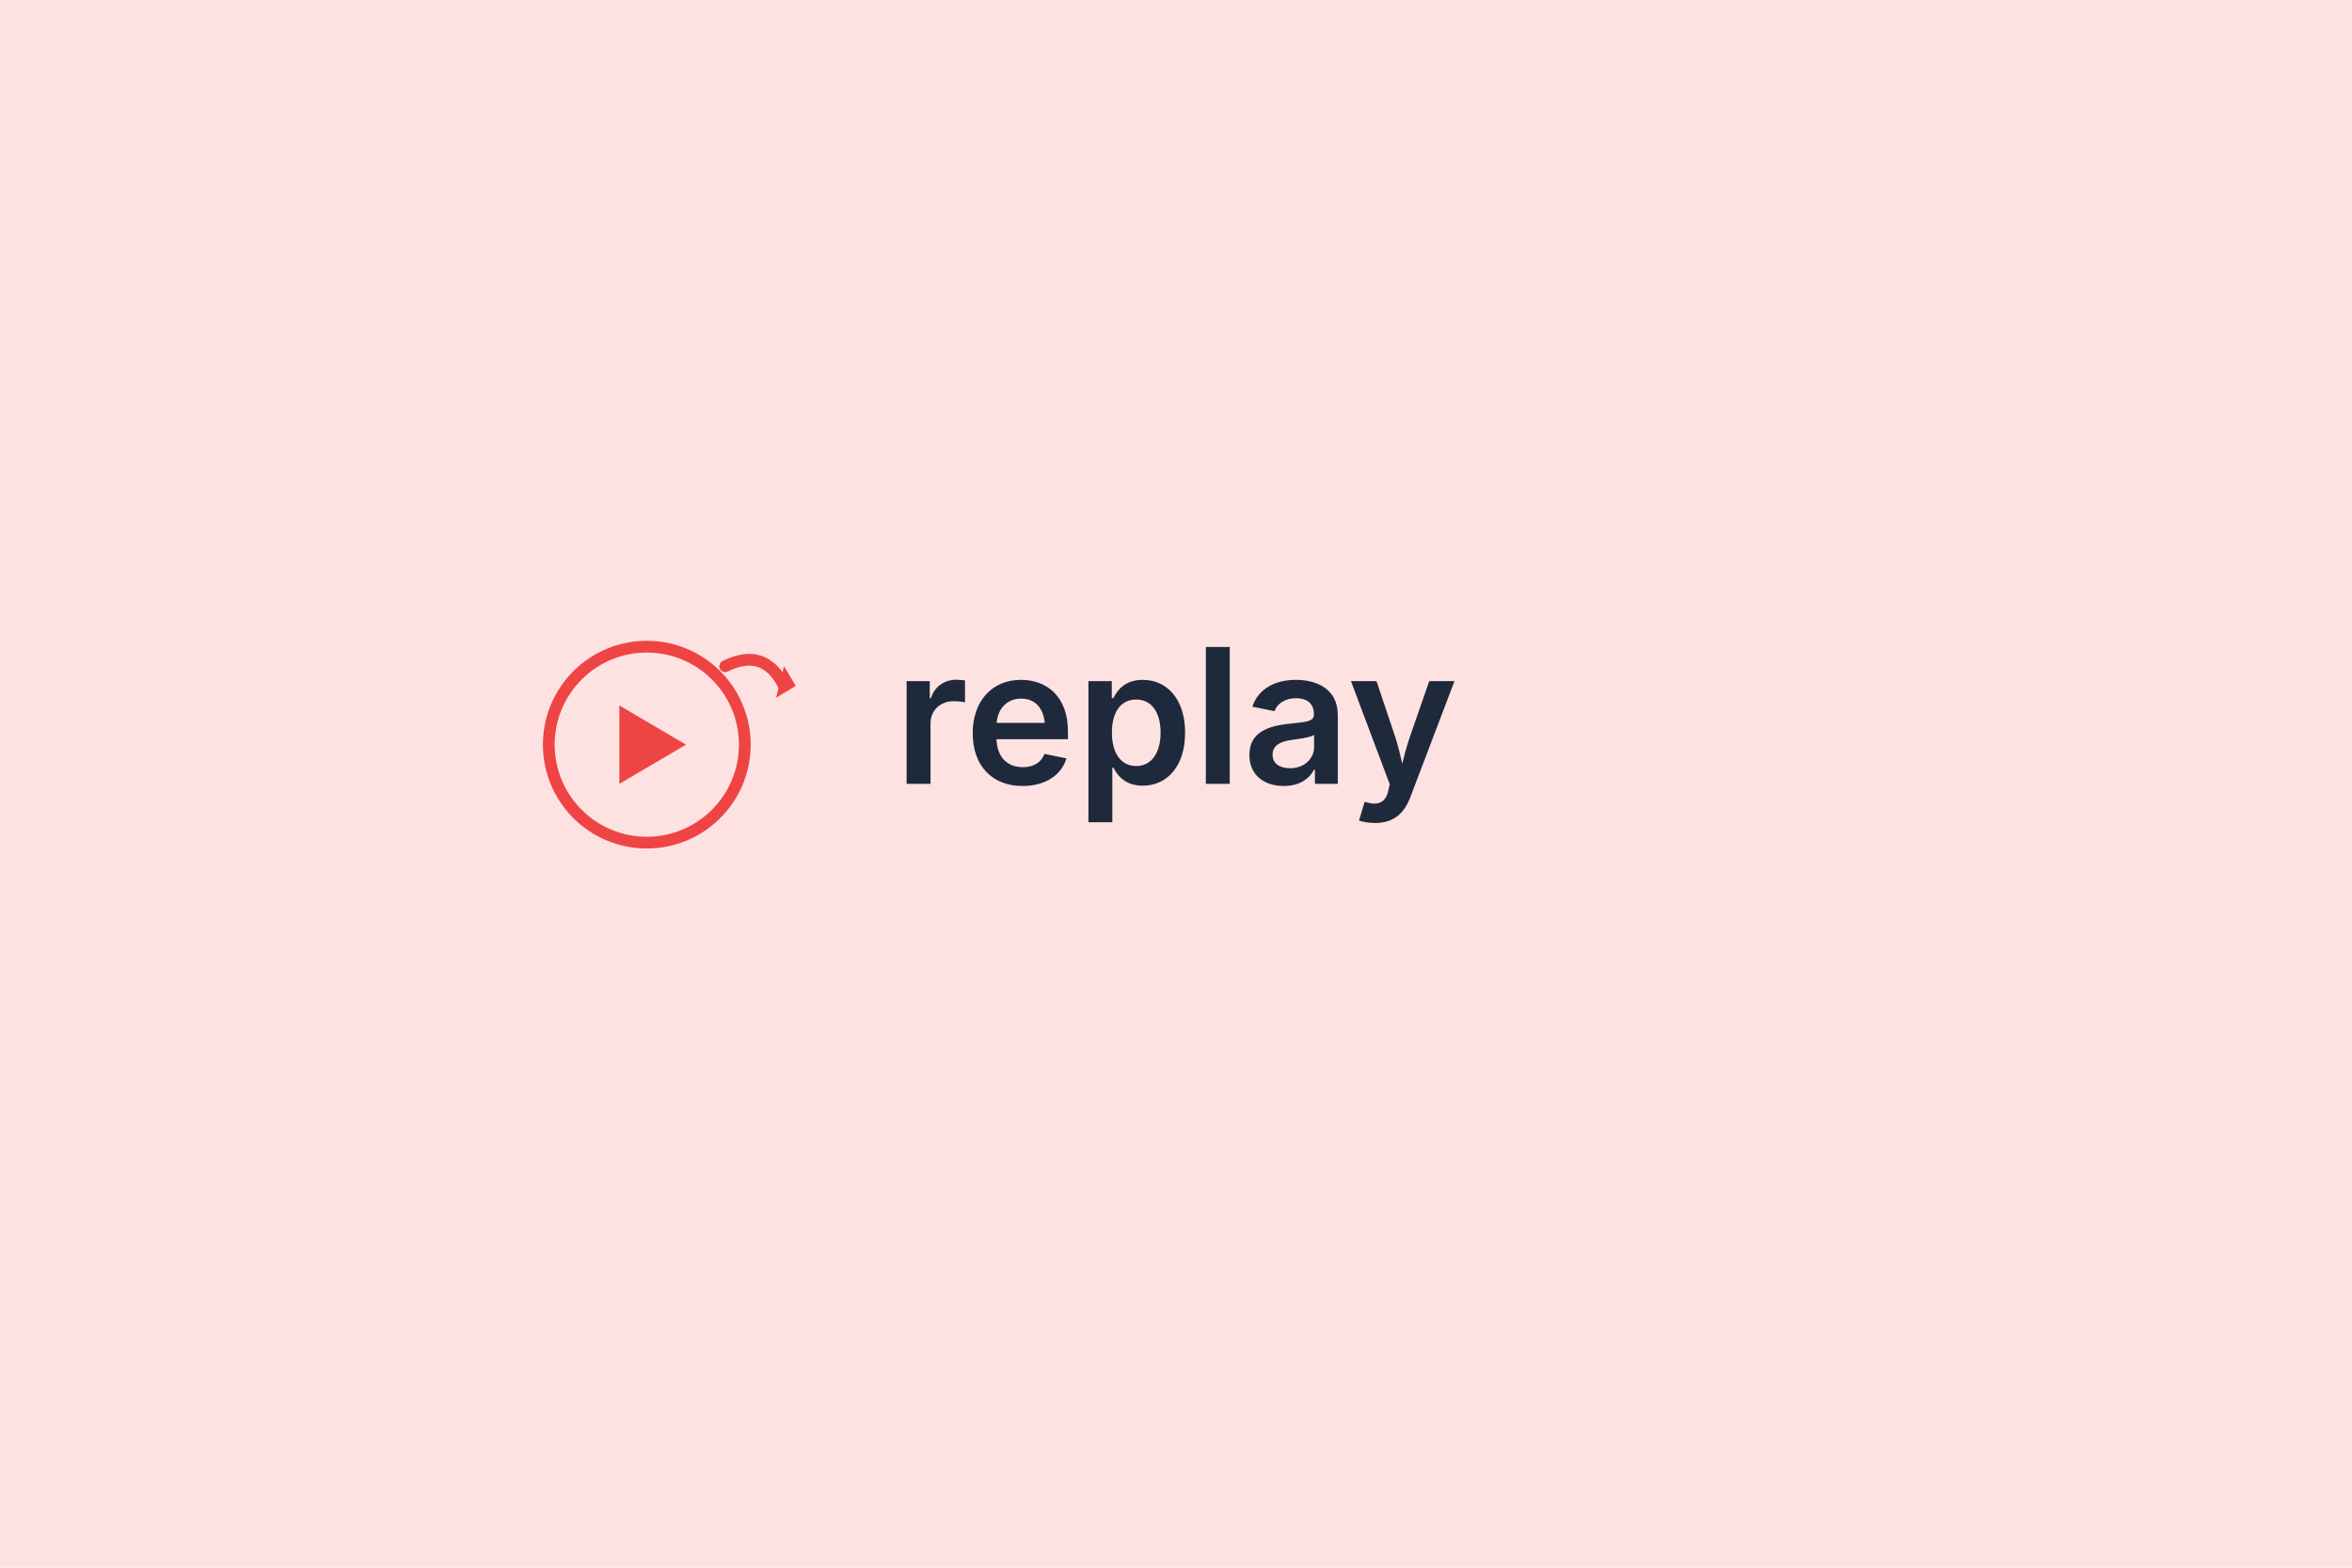
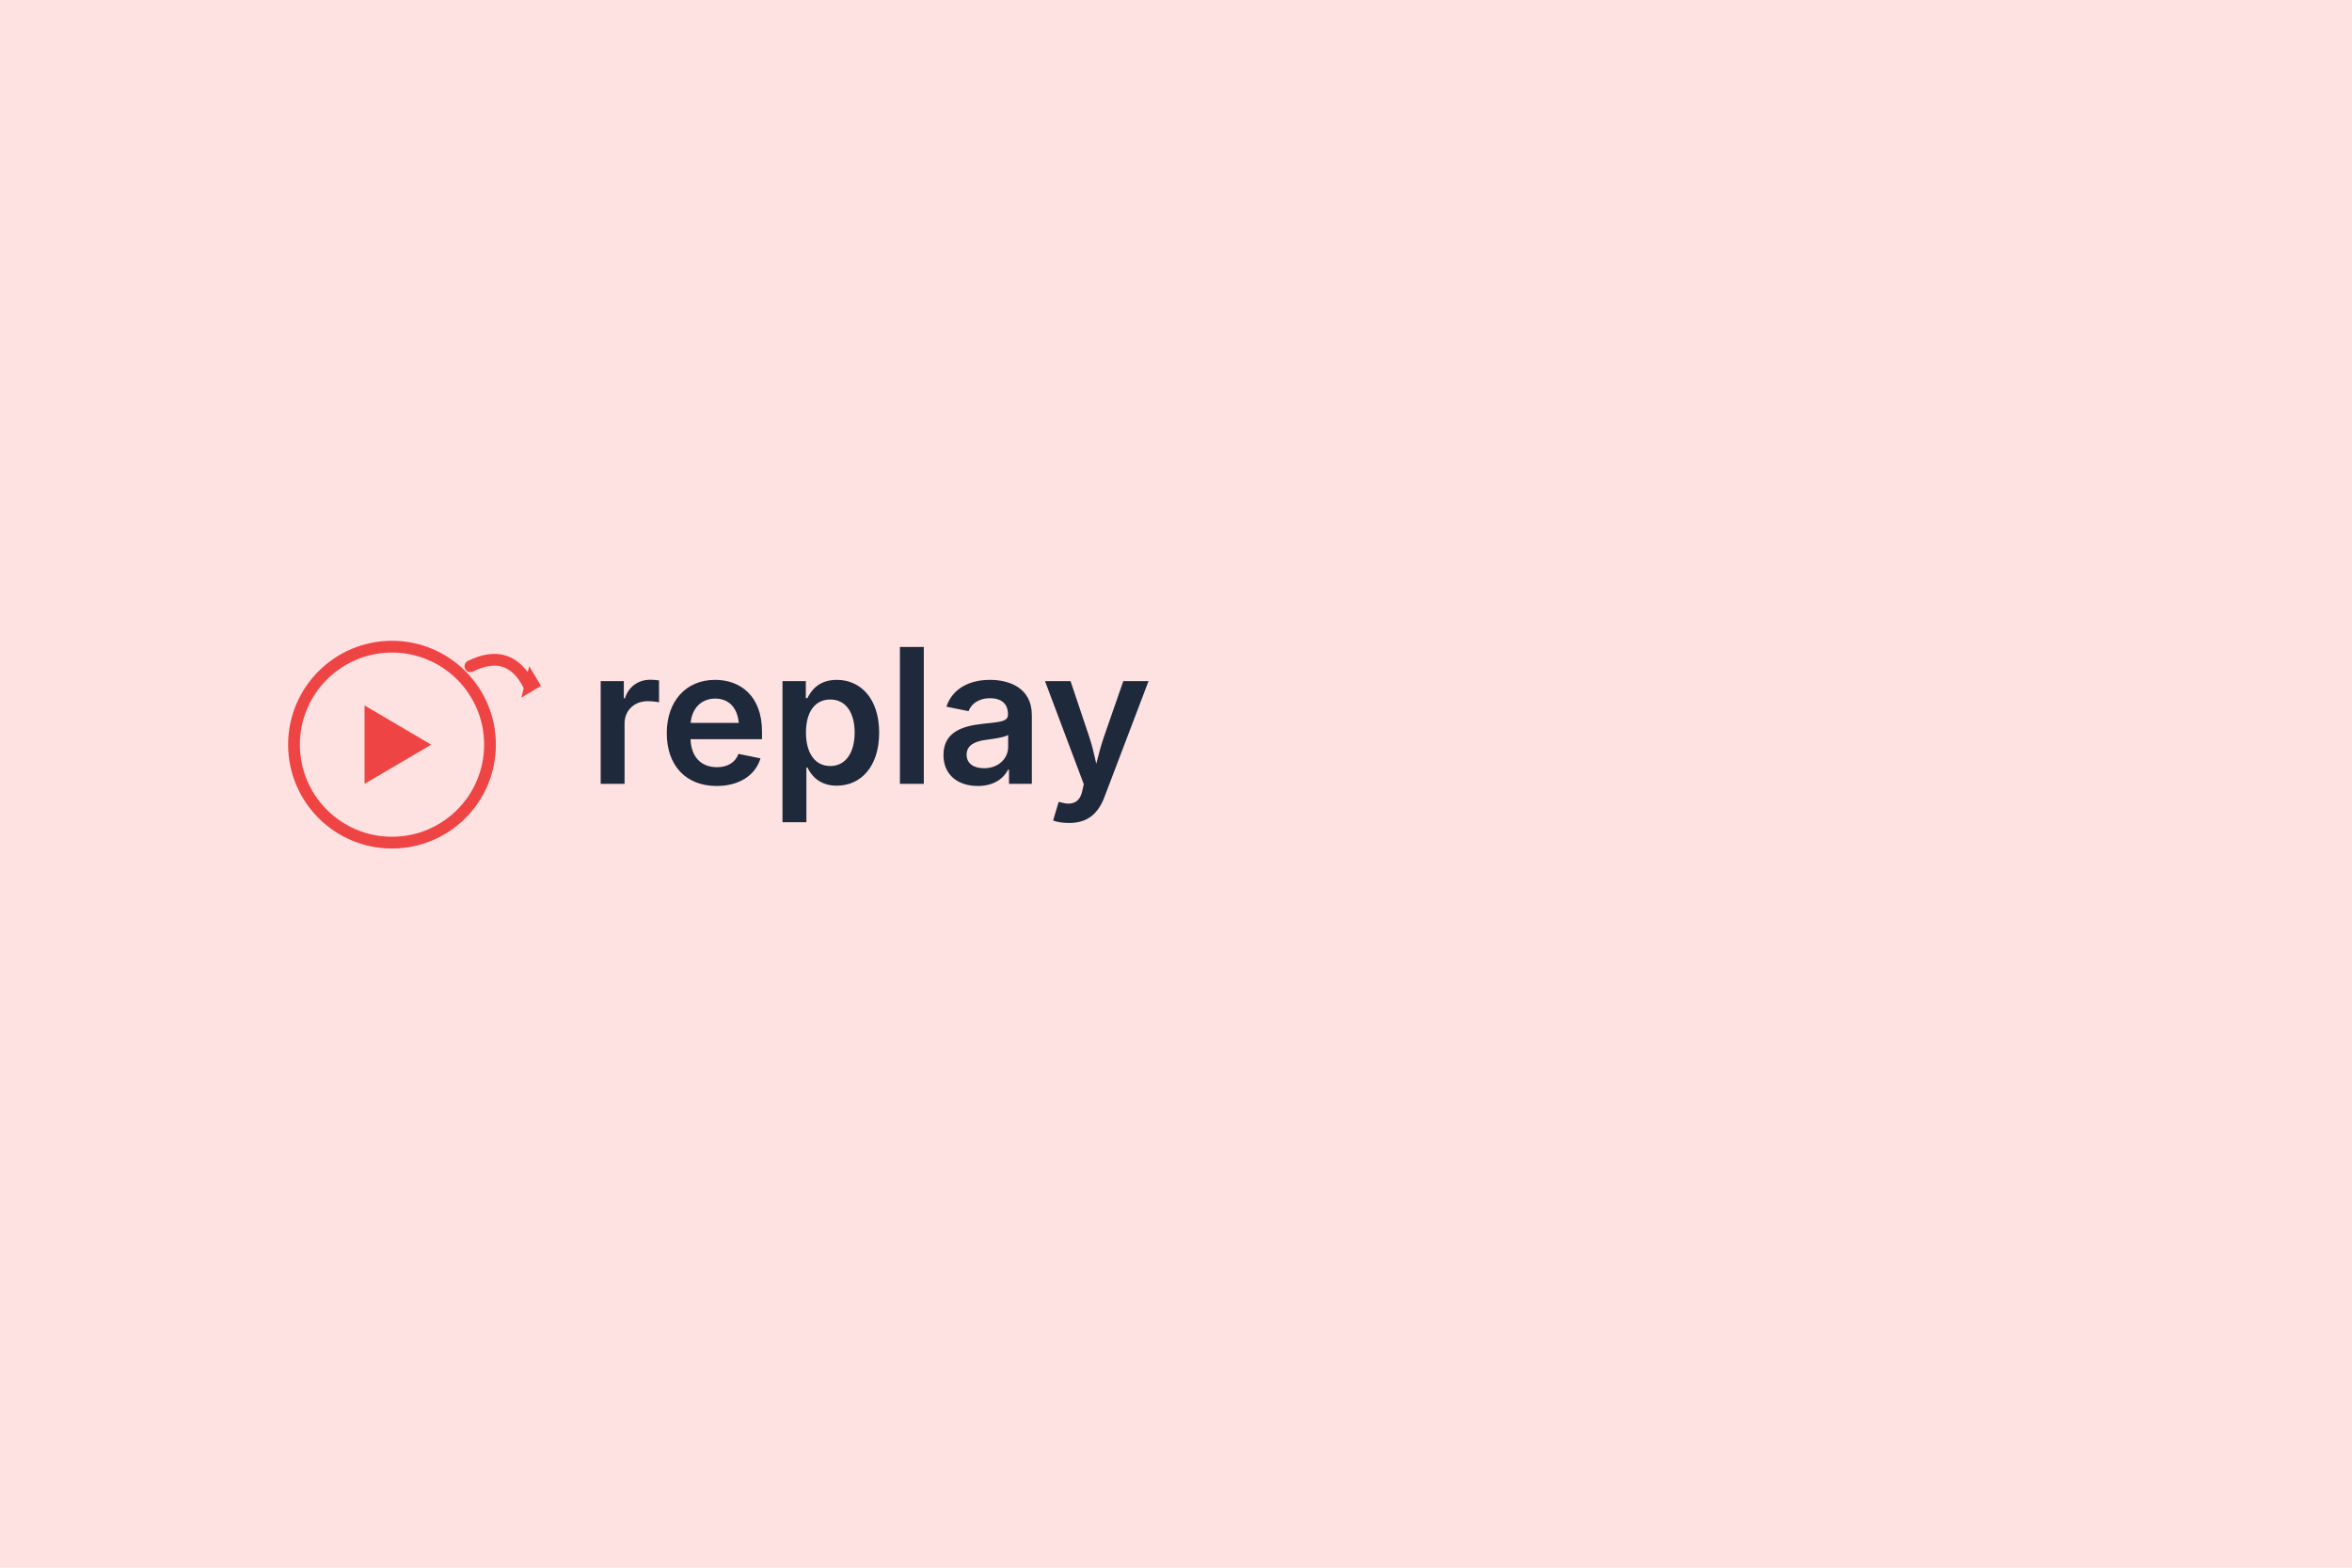
<svg xmlns="http://www.w3.org/2000/svg" width="600" height="400" viewBox="0 0 600 400">
  <rect width="600" height="400" fill="#fee2e2" />
-   <circle cx="165" cy="190" r="25" fill="none" stroke="#ef4444" stroke-width="3" />
-   <polygon points="158,180 158,200 175,190" fill="#ef4444" />
-   <path d="M 185 170 Q 195 165, 200 175" fill="none" stroke="#ef4444" stroke-width="3" stroke-linecap="round" />
-   <polygon points="198,178 203,175 200,170" fill="#ef4444" />
-   <text x="300" y="200" font-family="'Inter', 'SF Pro Display', -apple-system, sans-serif" font-size="48" font-weight="600" fill="#1e293b" text-anchor="middle">replay</text>
+   <circle cx="100" cy="190" r="25" fill="none" stroke="#ef4444" stroke-width="3" />
+   <polygon points="93,180 93,200 110,190" fill="#ef4444" />
+   <path d="M 120 170 Q 130 165, 135 175" fill="none" stroke="#ef4444" stroke-width="3" stroke-linecap="round" />
+   <polygon points="133,178 138,175 135,170" fill="#ef4444" />
+   <text x="150" y="200" font-family="'Inter', 'SF Pro Display', -apple-system, sans-serif" font-size="48" font-weight="600" fill="#1e293b" text-anchor="start">replay</text>
</svg>
